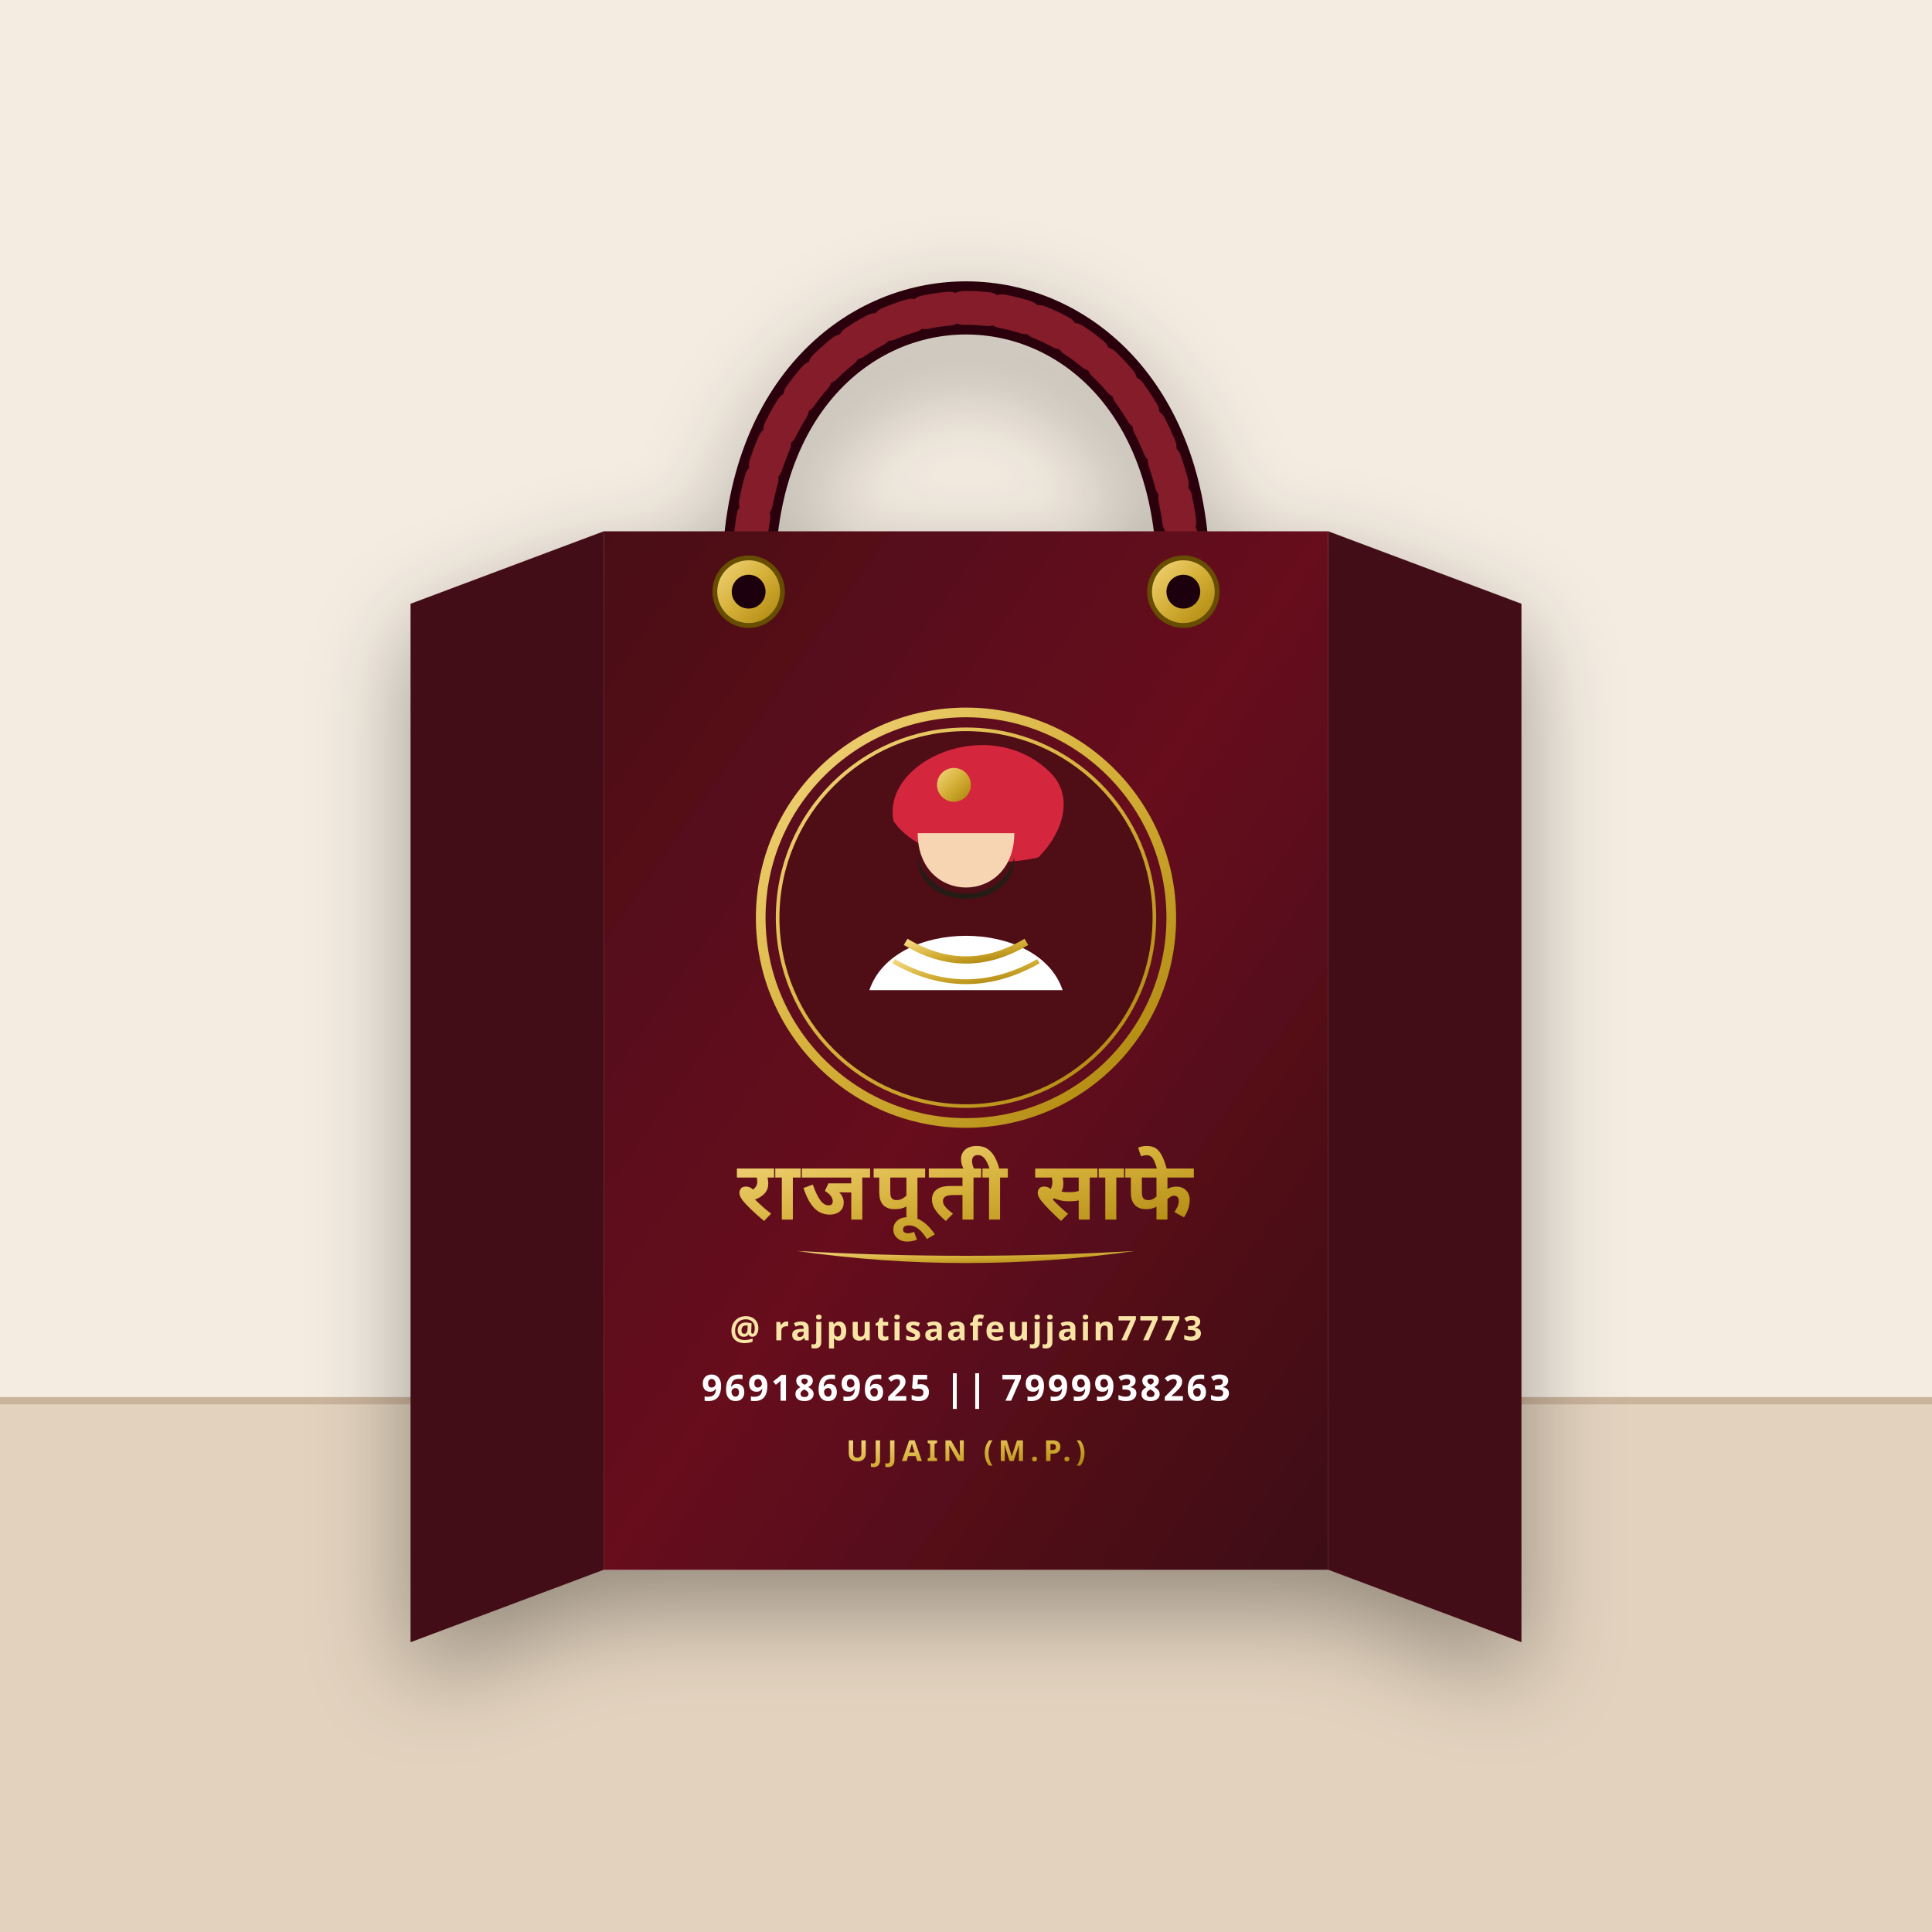
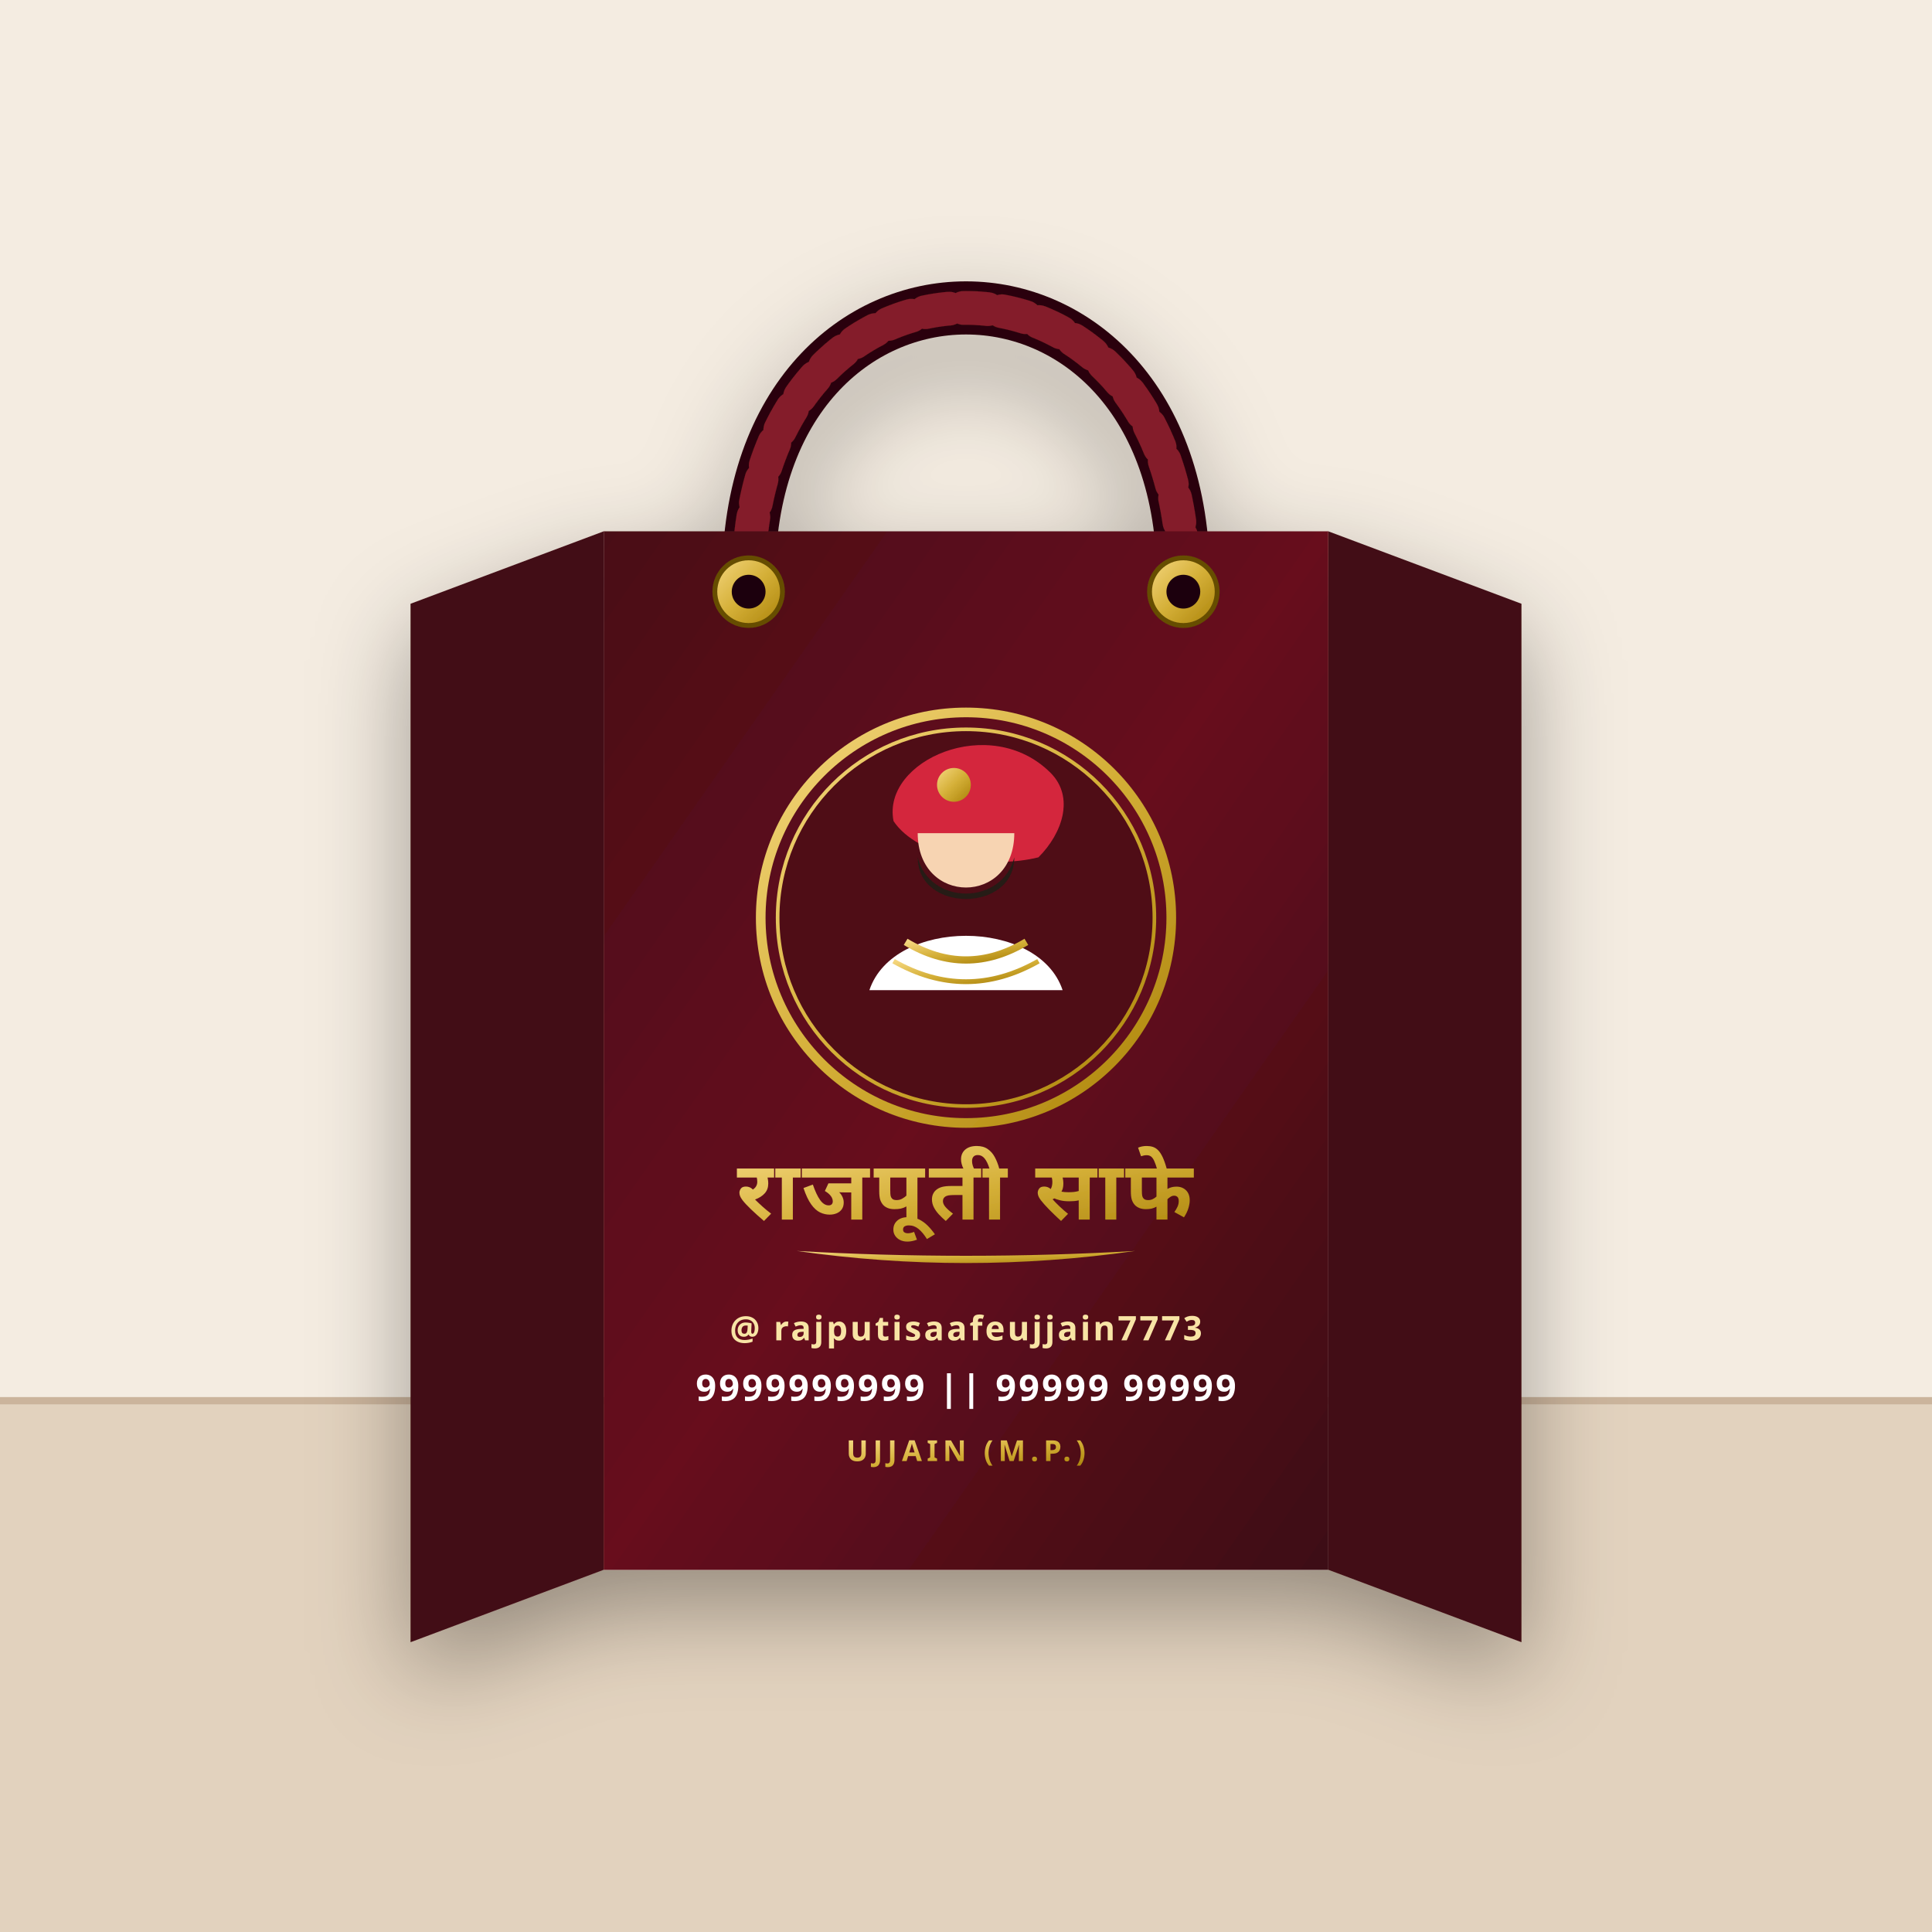
<svg xmlns="http://www.w3.org/2000/svg" viewBox="0 0 800 800" width="100%" height="100%">
  <defs>
    <linearGradient id="bgGrad" x1="0%" y1="0%" x2="100%" y2="100%">
      <stop offset="0%" stop-color="#4a0d16" />
      <stop offset="50%" stop-color="#67111f" />
      <stop offset="100%" stop-color="#3d0912" />
    </linearGradient>
    <linearGradient id="goldGrad" x1="0%" y1="0%" x2="100%" y2="100%">
      <stop offset="0%" stop-color="#f5d77f" />
      <stop offset="50%" stop-color="#d4af37" />
      <stop offset="100%" stop-color="#aa820a" />
    </linearGradient>
    <filter id="shadow" x="-10%" y="-10%" width="120%" height="120%">
      <feDropShadow dx="0" dy="15" stdDeviation="20" flood-color="#000" flood-opacity="0.35" />
    </filter>
  </defs>
  <rect width="800" height="800" fill="#f4ece1" />
  <rect y="580" width="800" height="220" fill="#e2d2be" />
  <line x1="0" y1="580" x2="800" y2="580" stroke="#cbb49c" stroke-width="3" />
  <g filter="url(#shadow)">
    <path d="M 310 240 C 310 90, 490 90, 490 240" fill="none" stroke="#2b050c" stroke-width="22" stroke-linecap="round" />
    <path d="M 310 240 C 310 90, 490 90, 490 240" fill="none" stroke="#841a29" stroke-width="14" stroke-dasharray="10,6" stroke-linecap="round" />
    <polygon points="170,250 250,220 250,650 170,680" fill="#420a13" />
    <polygon points="630,250 550,220 550,650 630,680" fill="#420a13" />
    <polygon points="250,220 550,220 550,650 250,650" fill="url(#bgGrad)" />
    <circle cx="310" cy="245" r="14" fill="url(#goldGrad)" stroke="#664d00" stroke-width="2" />
    <circle cx="310" cy="245" r="7" fill="#1f0307" />
    <circle cx="490" cy="245" r="14" fill="url(#goldGrad)" stroke="#664d00" stroke-width="2" />
    <circle cx="490" cy="245" r="7" fill="#1f0307" />
    <line x1="250" y1="222" x2="550" y2="222" stroke="url(#goldGrad)" stroke-width="4" />
    <circle cx="400" cy="380" r="85" fill="none" stroke="url(#goldGrad)" stroke-width="4" />
    <circle cx="400" cy="380" r="78" fill="#500c17" stroke="url(#goldGrad)" stroke-width="1.5" />
    <path d="M 370 340 C 365 315, 410 295, 435 320 C 445 330, 440 345, 430 355 C 410 360, 380 355, 370 340 Z" fill="#d4263e" />
    <circle cx="395" cy="325" r="7" fill="url(#goldGrad)" />
    <path d="M 380 345 C 380 375, 420 375, 420 345 Z" fill="#f7d4b2" />
    <path d="M 380 355 C 385 375, 415 375, 420 355 C 420 378, 380 378, 380 355 Z" fill="#261c18" />
    <path d="M 360 410 C 370 380, 430 380, 440 410 Z" fill="#ffffff" />
    <path d="M 375 390 Q 400 405 425 390" fill="none" stroke="url(#goldGrad)" stroke-width="3" />
    <path d="M 370 398 Q 400 415 430 398" fill="none" stroke="url(#goldGrad)" stroke-width="2" />
    <text x="400" y="505" font-family="'Noto Sans Devanagari', 'Cinzel', serif" font-size="34" font-weight="bold" fill="url(#goldGrad)" text-anchor="middle" letter-spacing="2">राजपूती साफे</text>
    <path d="M 330 518 Q 400 528 470 518 Q 400 522 330 518" fill="url(#goldGrad)" />
    <text x="400" y="555" font-family="sans-serif" font-size="14" font-weight="600" fill="#f8e4a5" text-anchor="middle" letter-spacing="1">@ rajputisaafeujjain7773</text>
-     <text x="400" y="580" font-family="sans-serif" font-size="15" font-weight="bold" fill="#ffffff" text-anchor="middle" letter-spacing="1">9691869625 || 7999938263</text>
+     <text x="400" y="580" font-family="sans-serif" font-size="15" font-weight="bold" fill="#ffffff" text-anchor="middle" letter-spacing="1">9999999999 || 99999 99999</text>
    <text x="400" y="605" font-family="sans-serif" font-size="12" font-weight="600" fill="url(#goldGrad)" text-anchor="middle" letter-spacing="2">UJJAIN (M.P.)</text>
  </g>
</svg>
